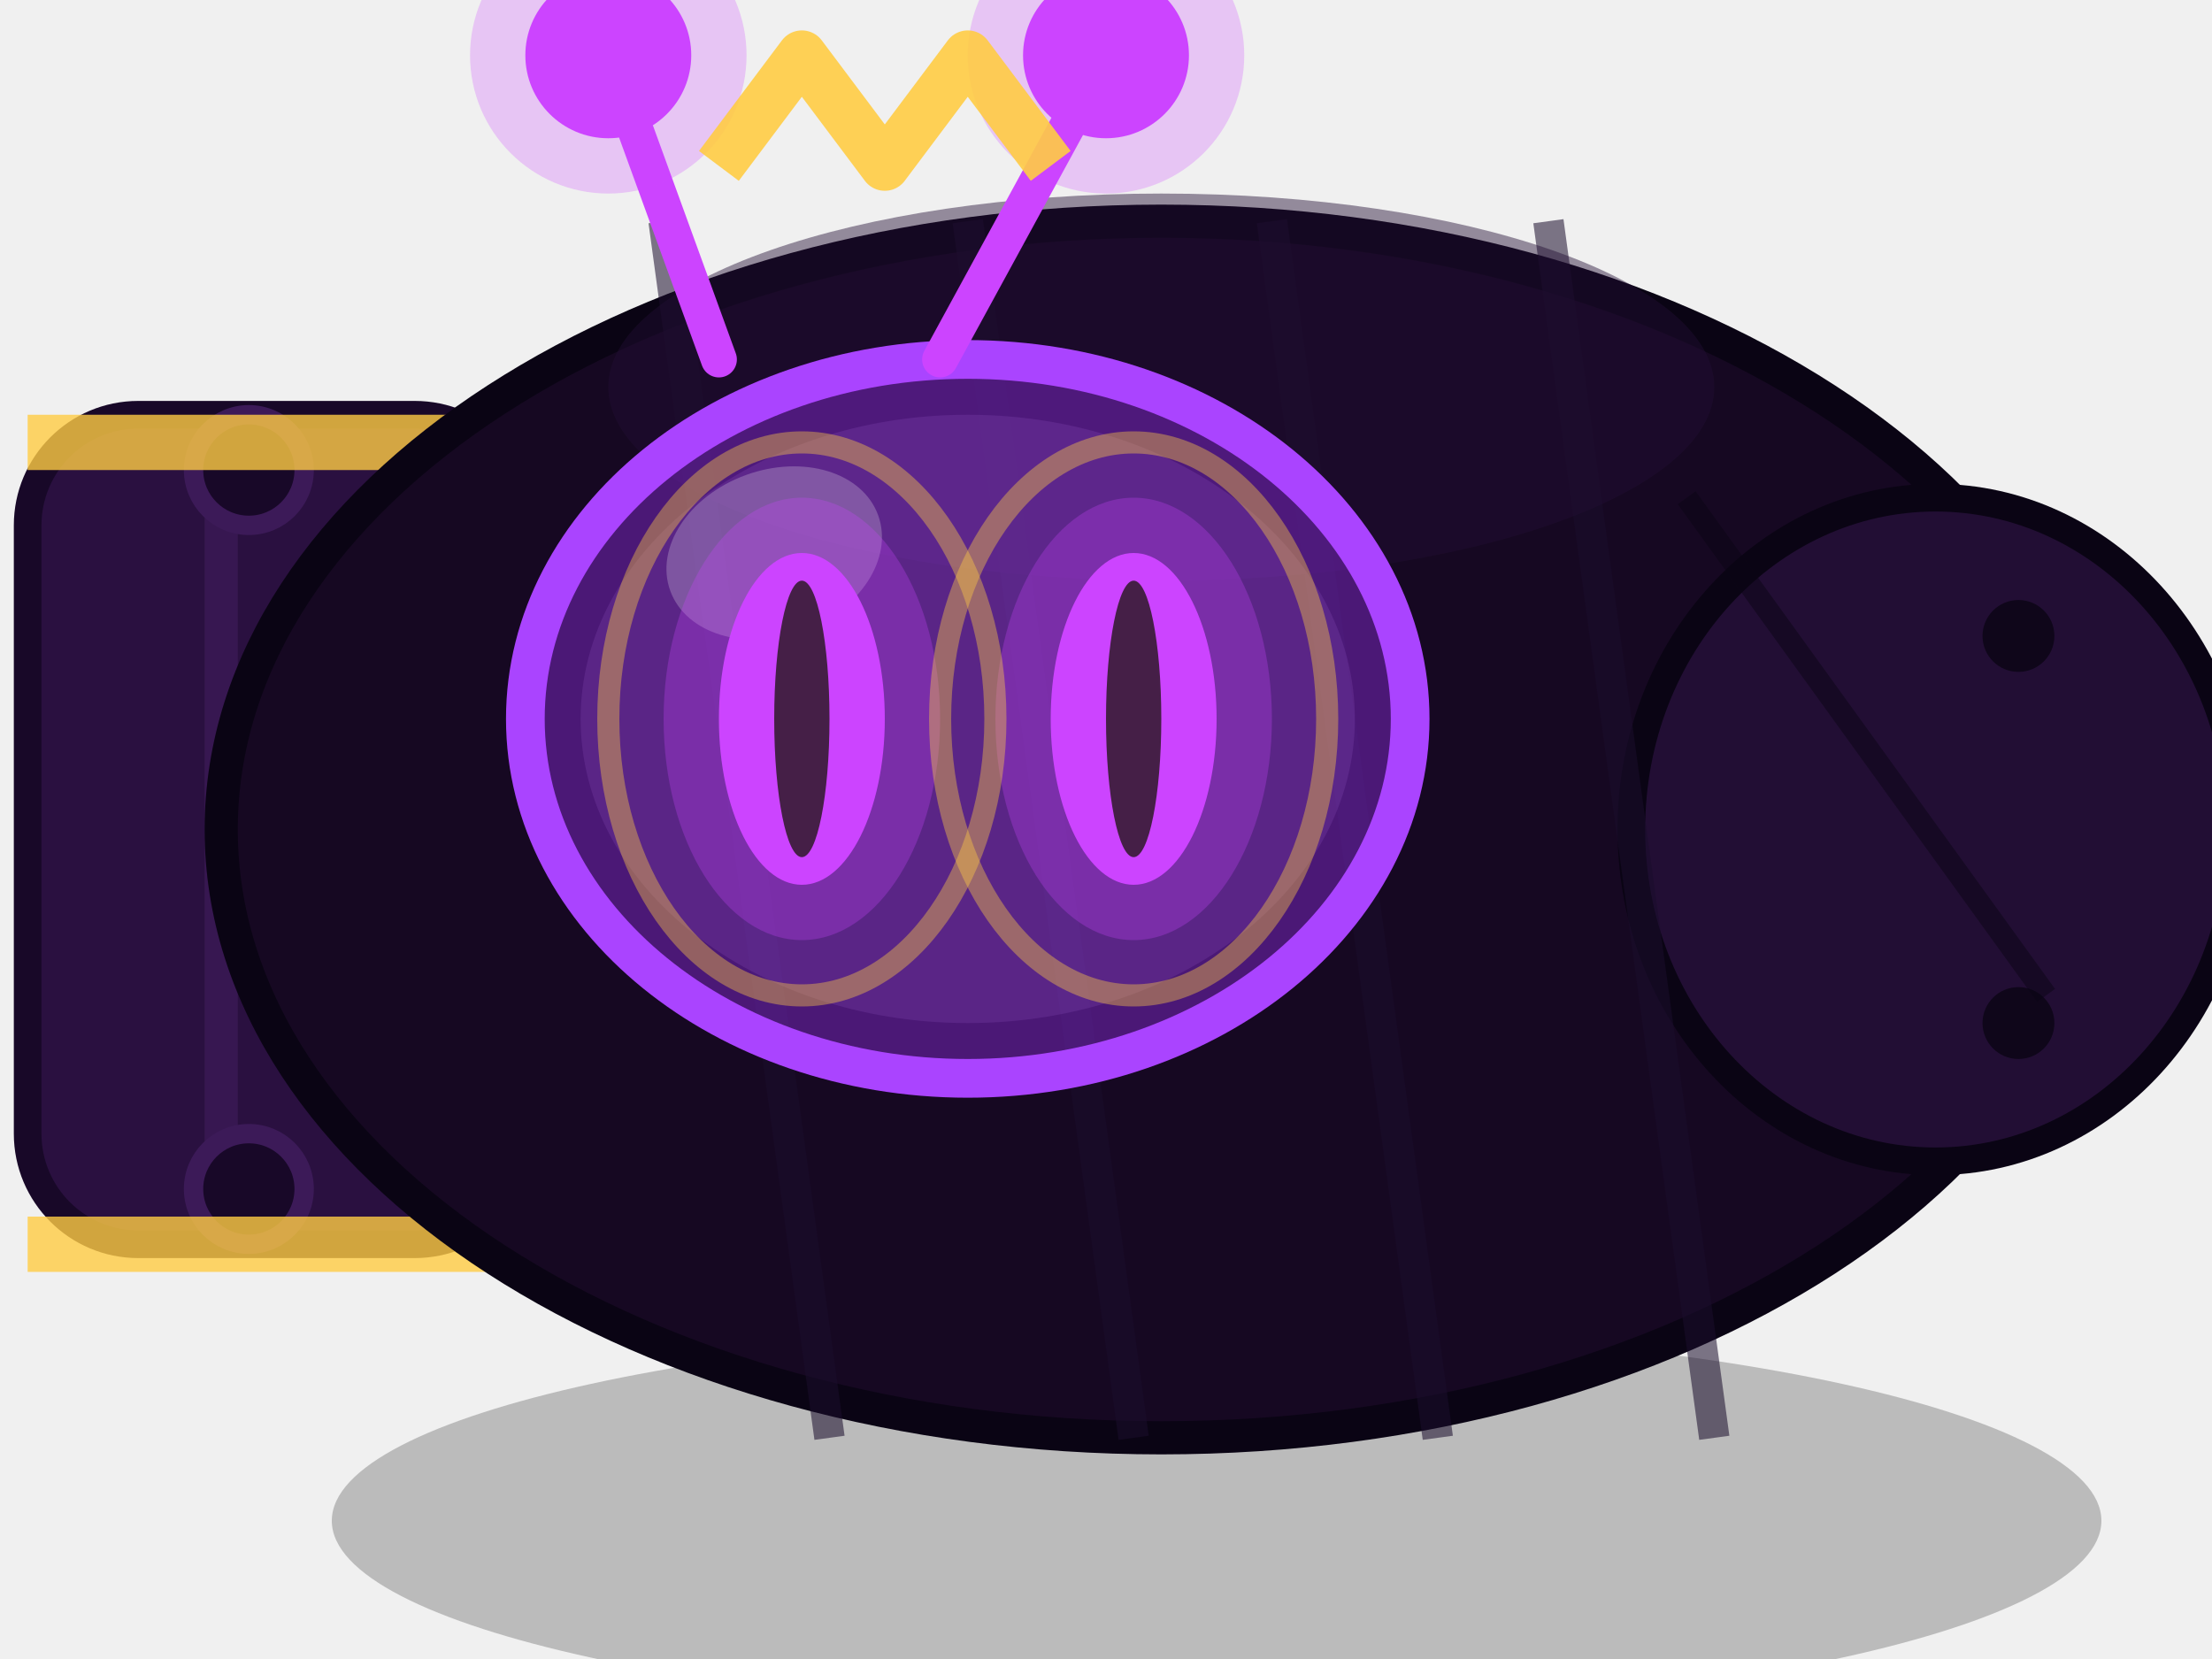
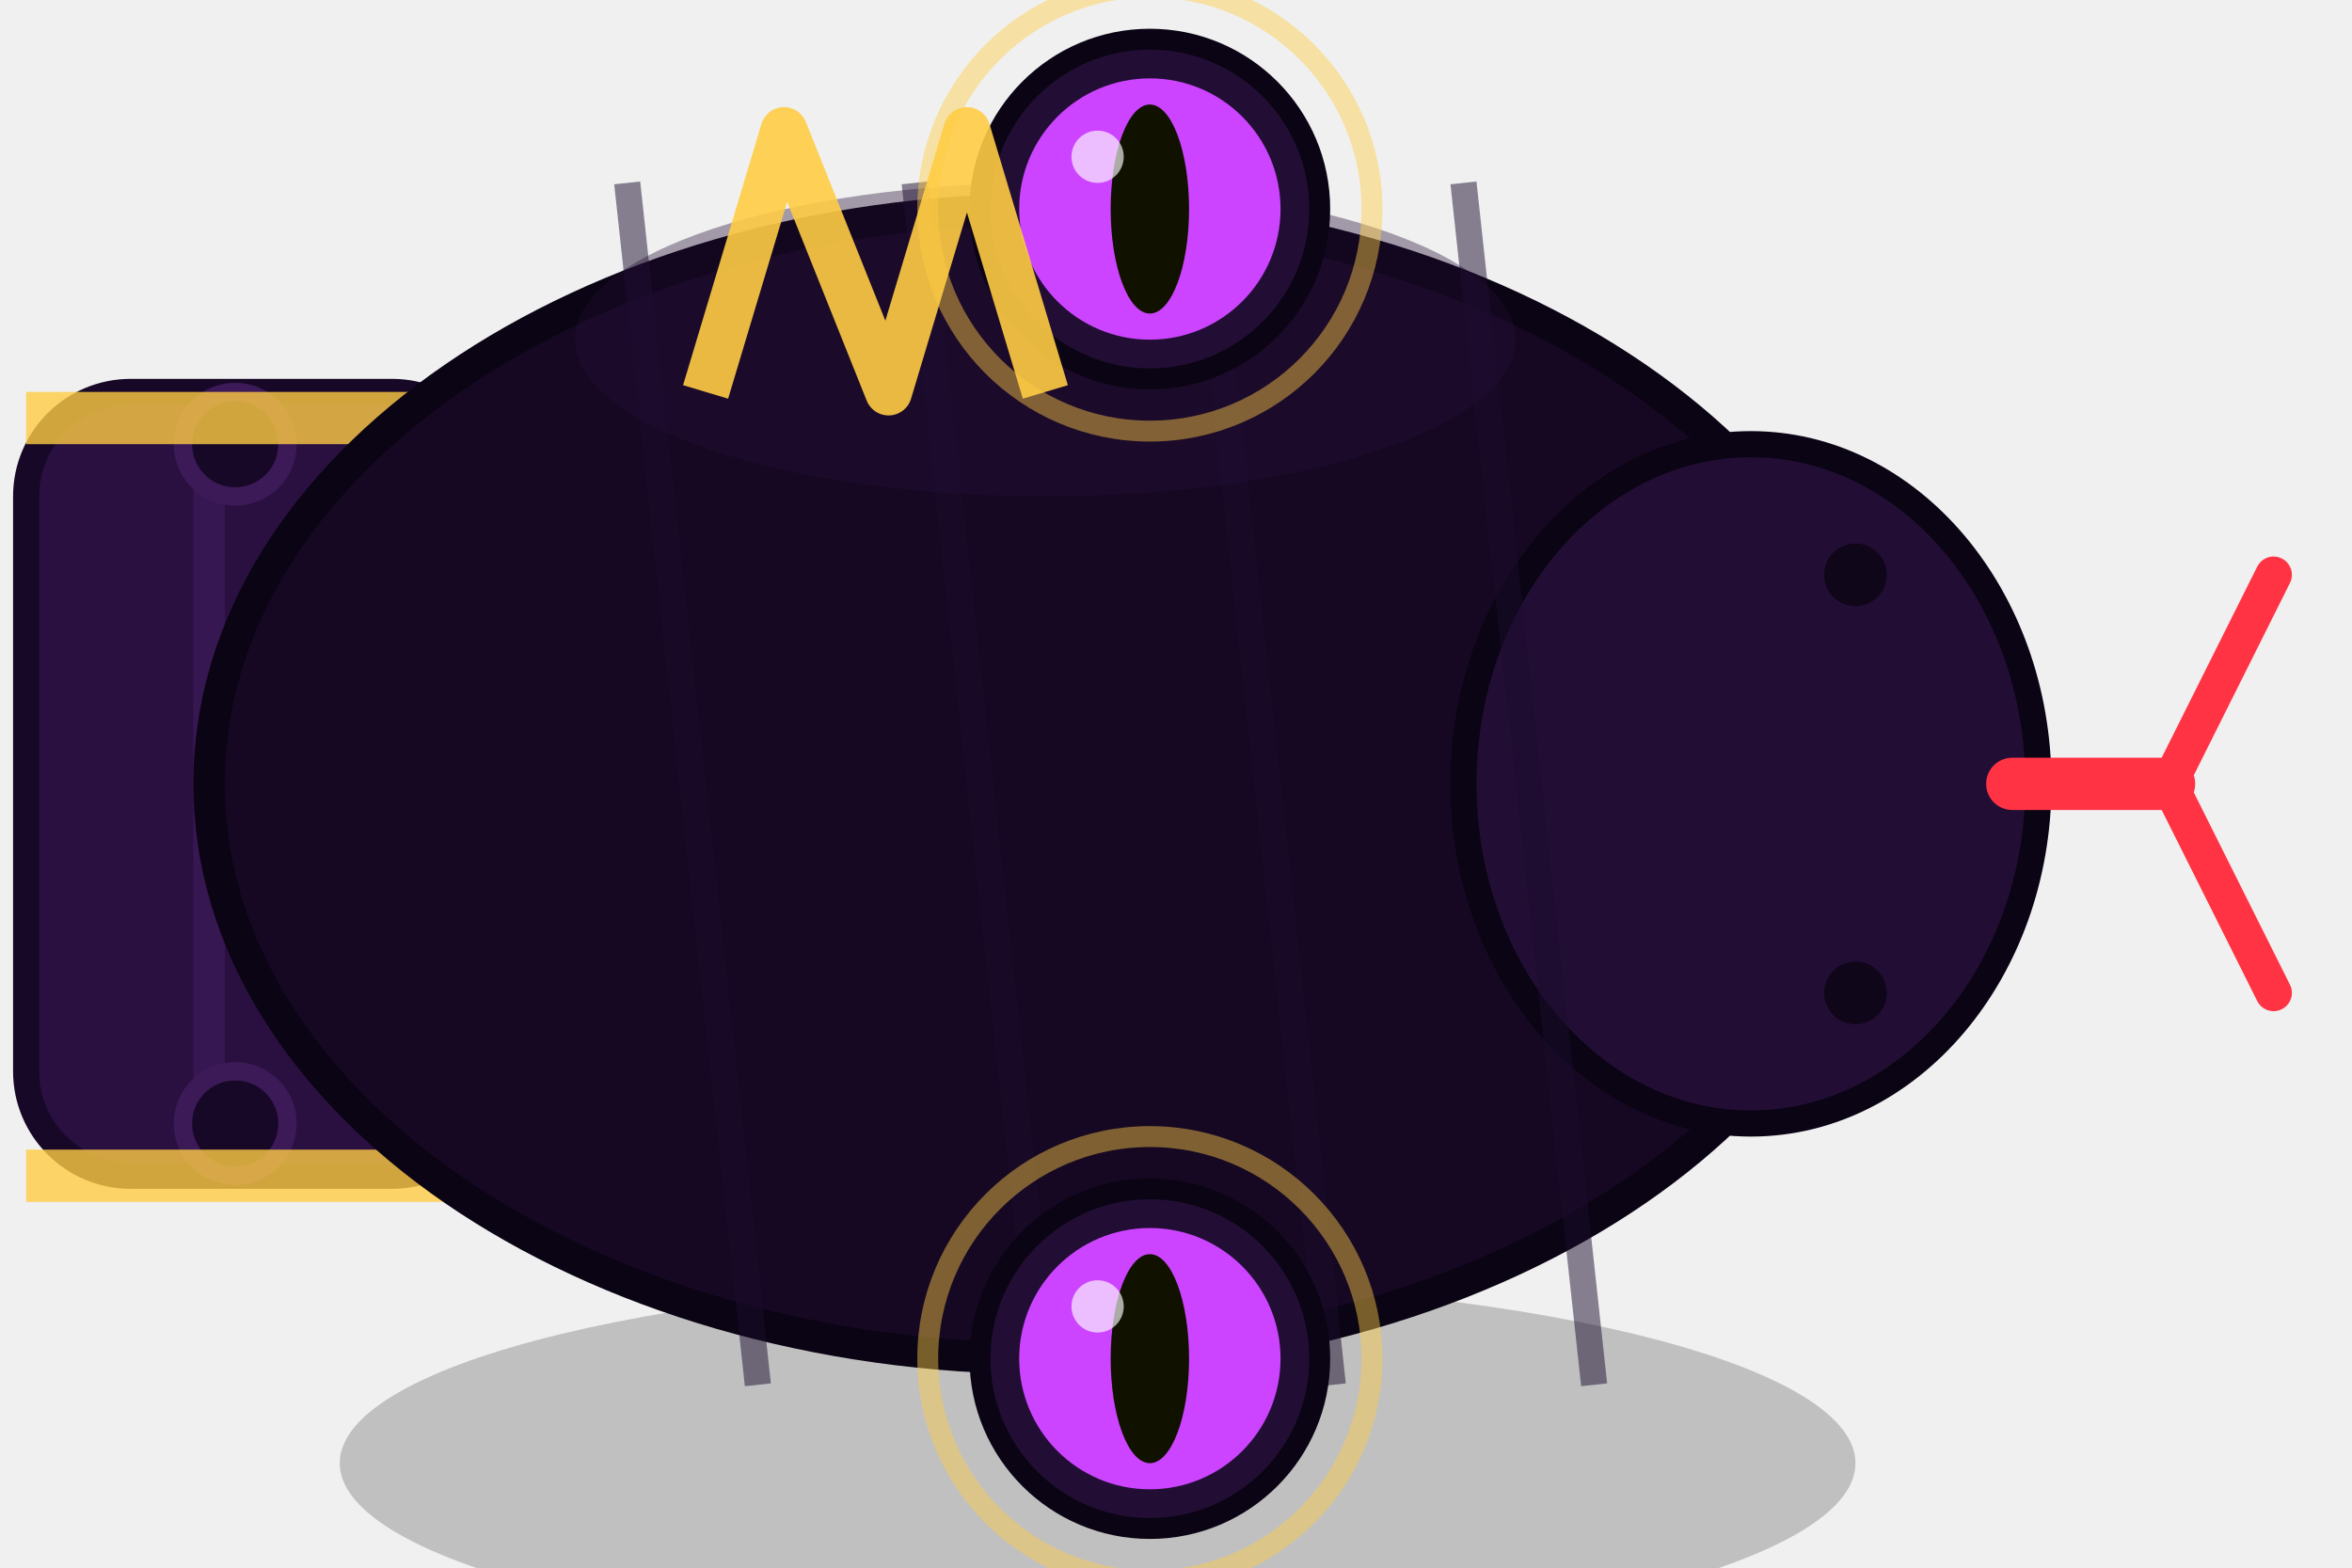
- <svg xmlns="http://www.w3.org/2000/svg" viewBox="0 0 80 60" width="80" height="60">
-   <ellipse cx="44" cy="55" rx="32" ry="7" fill="#000000" opacity="0.22" />
+ <svg xmlns="http://www.w3.org/2000/svg" viewBox="0 0 90 60" width="90" height="60">
+   <ellipse cx="42" cy="56" rx="29" ry="7" fill="#000000" opacity="0.20" />
  <rect x="1" y="15" width="18" height="30" rx="4" fill="#2a1040" stroke="#180828" stroke-width="1" />
  <line x1="8" y1="16" x2="8" y2="44" stroke="#3c1a58" stroke-width="1.2" opacity="0.7" />
  <circle cx="9" cy="17" r="2" fill="#180828" stroke="#3c1a58" stroke-width="0.7" />
  <circle cx="9" cy="43" r="2" fill="#180828" stroke="#3c1a58" stroke-width="0.7" />
  <rect x="1" y="15" width="18" height="2" fill="#ffcc44" opacity="0.8" />
  <rect x="1" y="44" width="18" height="2" fill="#ffcc44" opacity="0.8" />
-   <ellipse cx="42" cy="30" rx="34" ry="22" fill="#160822" stroke="#0a0414" stroke-width="1.2" />
-   <ellipse cx="70" cy="30" rx="11" ry="12" fill="#220e34" stroke="#0a0414" stroke-width="1" />
-   <line x1="24" y1="8" x2="30" y2="52" stroke="#1a0c2c" stroke-width="1.1" opacity="0.55" />
-   <line x1="35" y1="8" x2="41" y2="52" stroke="#1a0c2c" stroke-width="1.1" opacity="0.55" />
-   <line x1="46" y1="8" x2="52" y2="52" stroke="#1a0c2c" stroke-width="1.1" opacity="0.55" />
-   <line x1="56" y1="8" x2="62" y2="52" stroke="#1a0c2c" stroke-width="1.1" opacity="0.55" />
-   <line x1="61" y1="18" x2="74" y2="36" stroke="#0a0414" stroke-width="0.8" opacity="0.5" />
-   <ellipse cx="42" cy="14" rx="20" ry="7" fill="#220e34" opacity="0.45" />
-   <ellipse cx="35" cy="26" rx="16" ry="13" fill="rgba(160,50,255,0.38)" stroke="#aa44ff" stroke-width="1.4" />
-   <ellipse cx="35" cy="26" rx="14" ry="11" fill="#cc88ff" opacity="0.12" />
-   <ellipse cx="28" cy="20" rx="4" ry="3" fill="white" opacity="0.22" transform="rotate(-20,28,20)" />
-   <ellipse cx="29" cy="26" rx="3" ry="6" fill="#cc44ff" />
-   <ellipse cx="41" cy="26" rx="3" ry="6" fill="#cc44ff" />
-   <ellipse cx="29" cy="26" rx="1" ry="5" fill="#111100" />
-   <ellipse cx="41" cy="26" rx="1" ry="5" fill="#111100" />
-   <ellipse cx="29" cy="26" rx="5" ry="8" fill="#cc44ff" opacity="0.28" />
-   <ellipse cx="41" cy="26" rx="5" ry="8" fill="#cc44ff" opacity="0.28" />
-   <line x1="26" y1="13" x2="22" y2="2" stroke="#cc44ff" stroke-width="1.3" stroke-linecap="round" />
-   <circle cx="22" cy="2" r="3" fill="#cc44ff" />
-   <circle cx="22" cy="2" r="5" fill="#cc44ff" opacity="0.25" />
-   <line x1="34" y1="13" x2="40" y2="2" stroke="#cc44ff" stroke-width="1.3" stroke-linecap="round" />
-   <circle cx="40" cy="2" r="3" fill="#cc44ff" />
-   <circle cx="40" cy="2" r="5" fill="#cc44ff" opacity="0.25" />
-   <circle cx="73" cy="23" r="1.3" fill="#0a0414" opacity="0.8" />
-   <circle cx="73" cy="37" r="1.3" fill="#0a0414" opacity="0.8" />
-   <path d="M26,6 L29,2 L32,6 L35,2 L38,6" fill="none" stroke="#ffcc44" stroke-width="1.8" stroke-linejoin="round" opacity="0.9" />
-   <ellipse cx="29" cy="26" rx="7" ry="10" fill="none" stroke="#ffcc44" stroke-width="0.8" opacity="0.4" />
-   <ellipse cx="41" cy="26" rx="7" ry="10" fill="none" stroke="#ffcc44" stroke-width="0.8" opacity="0.4" />
+   <ellipse cx="40" cy="30" rx="32" ry="22" fill="#160822" stroke="#0a0414" stroke-width="1.2" />
+   <ellipse cx="67" cy="30" rx="11" ry="13" fill="#220e34" stroke="#0a0414" stroke-width="1" />
+   <line x1="24" y1="7" x2="29" y2="53" stroke="#1a0c2c" stroke-width="1" opacity="0.50" />
+   <line x1="35" y1="7" x2="40" y2="53" stroke="#1a0c2c" stroke-width="1" opacity="0.50" />
+   <line x1="46" y1="7" x2="51" y2="53" stroke="#1a0c2c" stroke-width="1" opacity="0.50" />
+   <line x1="56" y1="7" x2="61" y2="53" stroke="#1a0c2c" stroke-width="1" opacity="0.50" />
+   <ellipse cx="40" cy="13" rx="18" ry="6" fill="#220e34" opacity="0.38" />
+   <line x1="77" y1="30" x2="83" y2="30" stroke="#ff3344" stroke-width="2" stroke-linecap="round" />
+   <line x1="83" y1="30" x2="87" y2="22" stroke="#ff3344" stroke-width="1.4" stroke-linecap="round" />
+   <line x1="83" y1="30" x2="87" y2="38" stroke="#ff3344" stroke-width="1.4" stroke-linecap="round" />
+   <circle cx="44" cy="8" r="6.5" fill="#220e34" stroke="#0a0414" stroke-width="0.8" />
+   <circle cx="44" cy="8" r="5" fill="#cc44ff" />
+   <ellipse cx="44" cy="8" rx="1.5" ry="4" fill="#111100" />
+   <circle cx="42" cy="6" r="1" fill="white" opacity="0.65" />
+   <circle cx="44" cy="8" r="8.5" fill="none" stroke="#ffcc44" stroke-width="0.8" opacity="0.45" />
+   <circle cx="44" cy="52" r="6.5" fill="#220e34" stroke="#0a0414" stroke-width="0.8" />
+   <circle cx="44" cy="52" r="5" fill="#cc44ff" />
+   <ellipse cx="44" cy="52" rx="1.5" ry="4" fill="#111100" />
+   <circle cx="42" cy="50" r="1" fill="white" opacity="0.65" />
+   <circle cx="44" cy="52" r="8.5" fill="none" stroke="#ffcc44" stroke-width="0.8" opacity="0.45" />
+   <circle cx="71" cy="22" r="1.2" fill="#0a0414" opacity="0.8" />
+   <circle cx="71" cy="38" r="1.2" fill="#0a0414" opacity="0.8" />
+   <path d="M27,15 L30,5 L34,15 L37,5 L40,15" fill="none" stroke="#ffcc44" stroke-width="1.8" stroke-linejoin="round" opacity="0.9" />
</svg>
